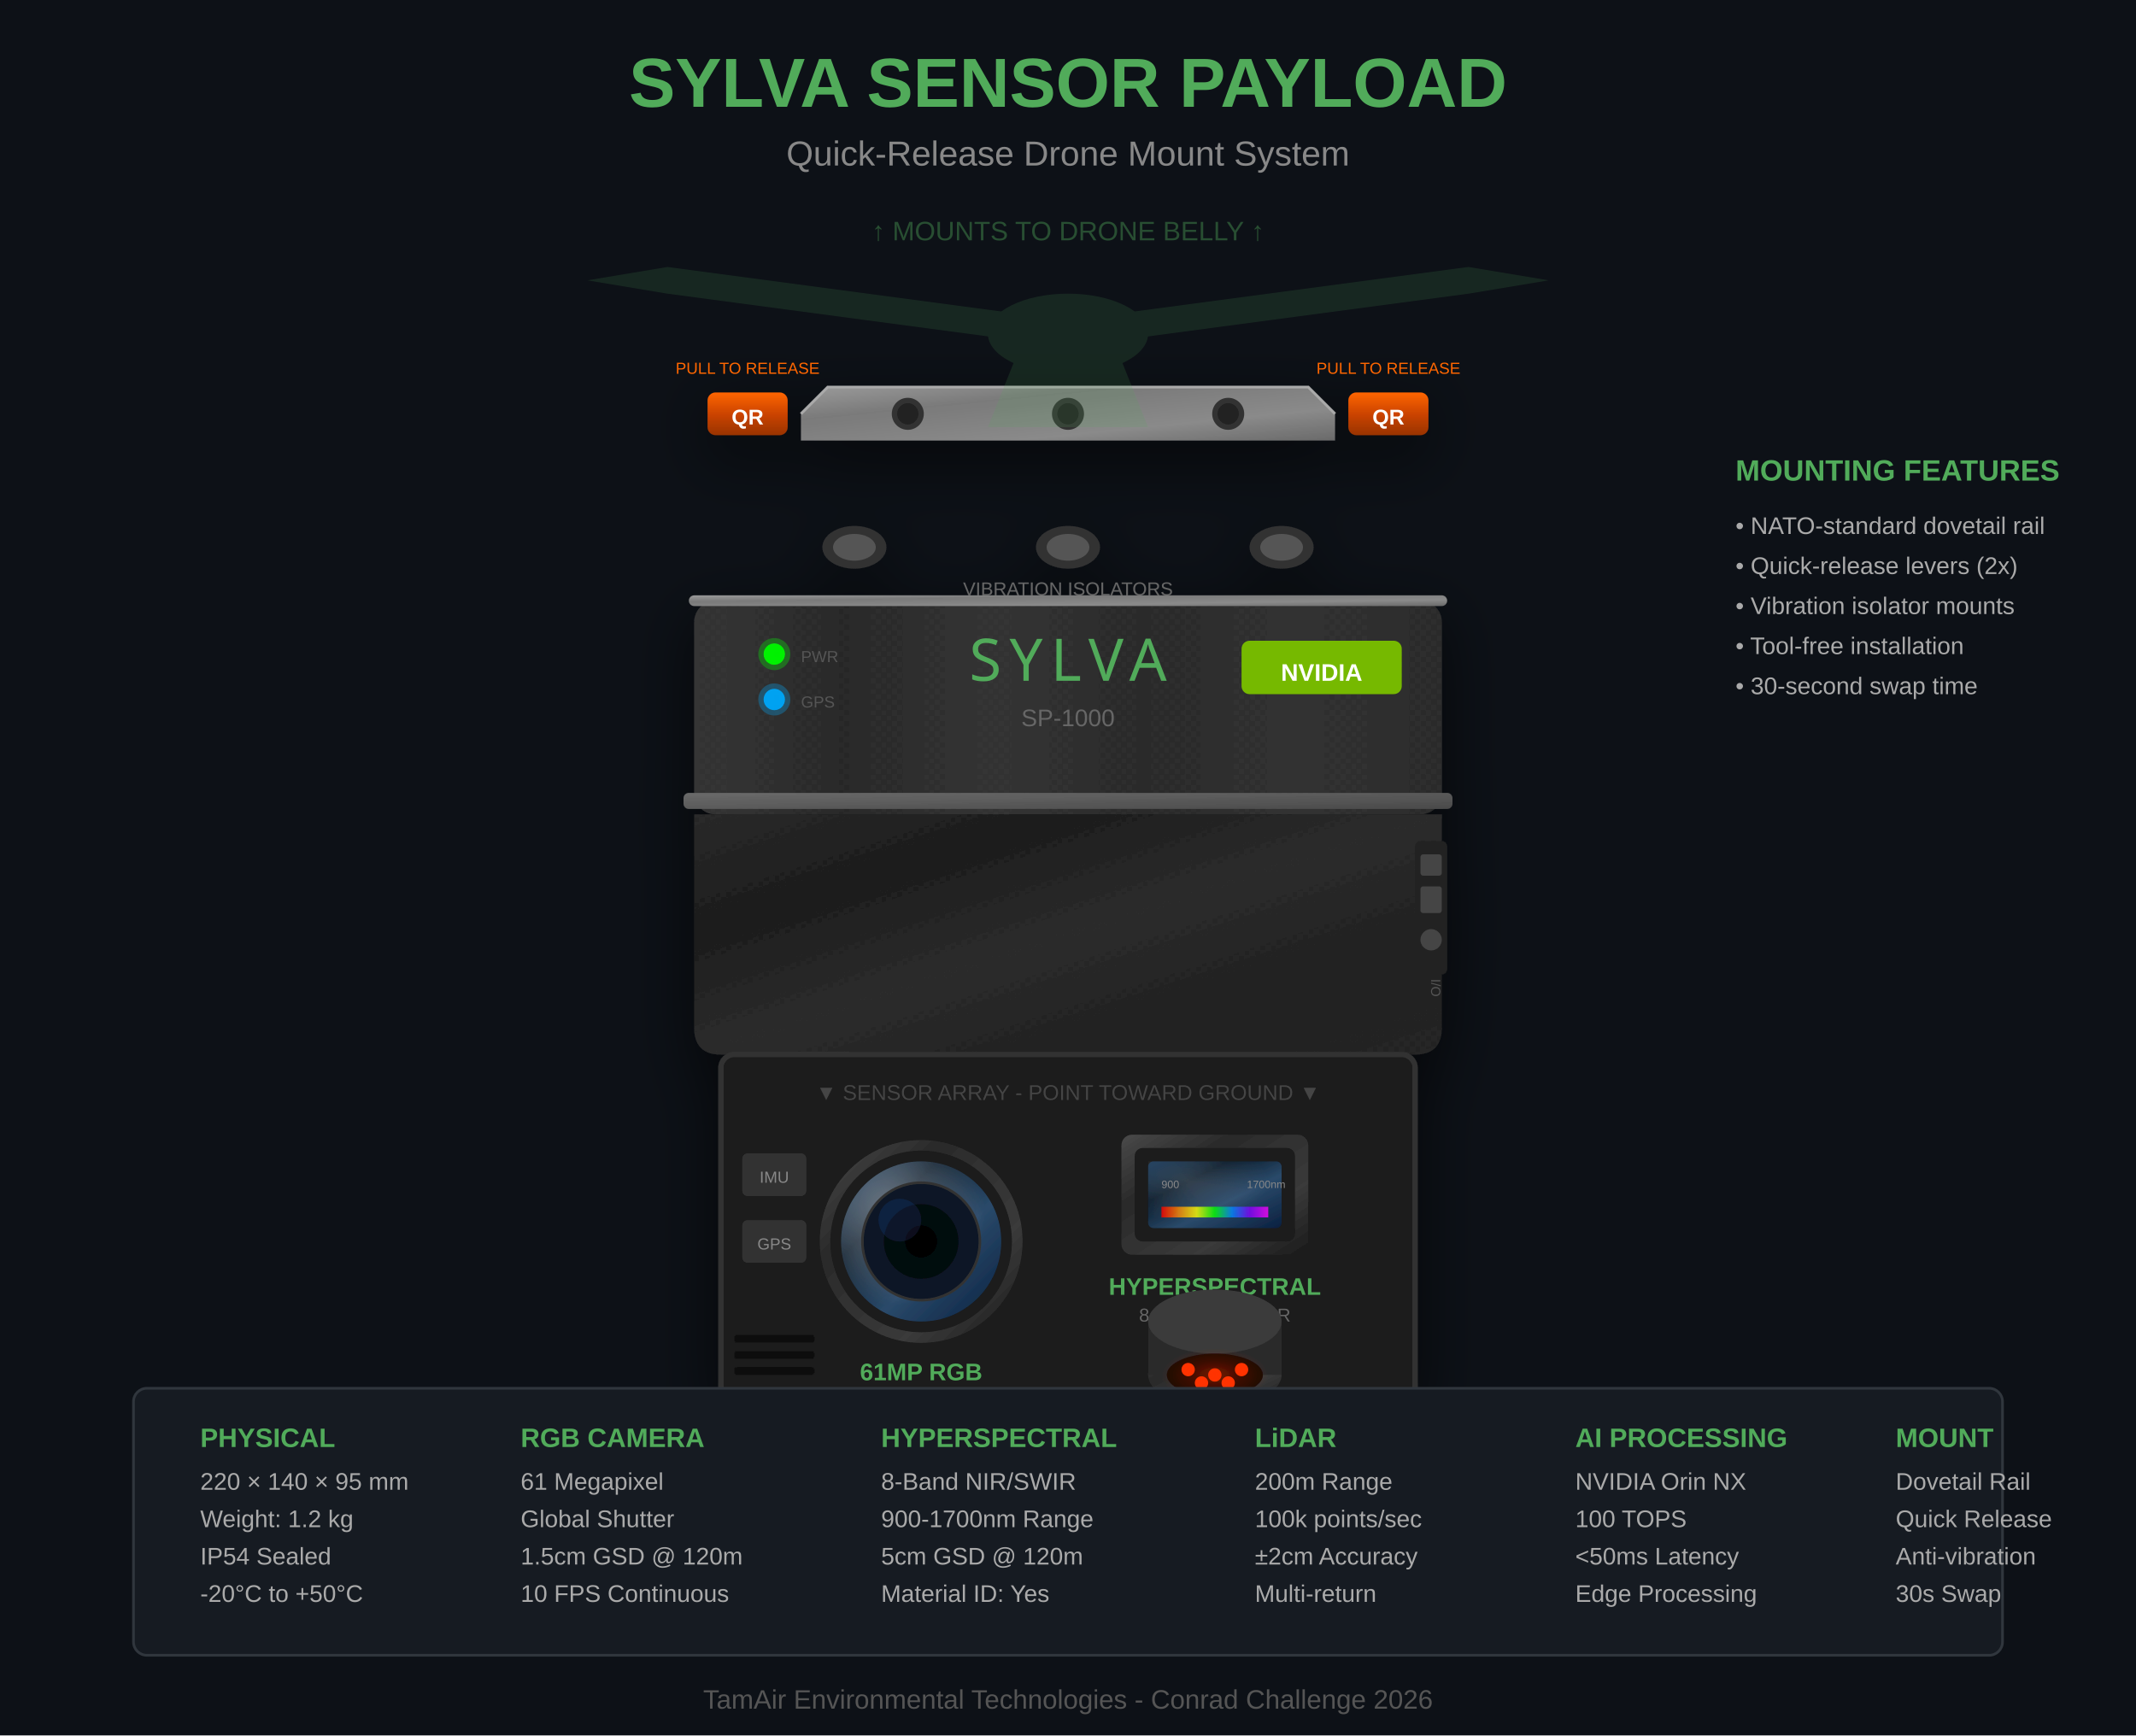
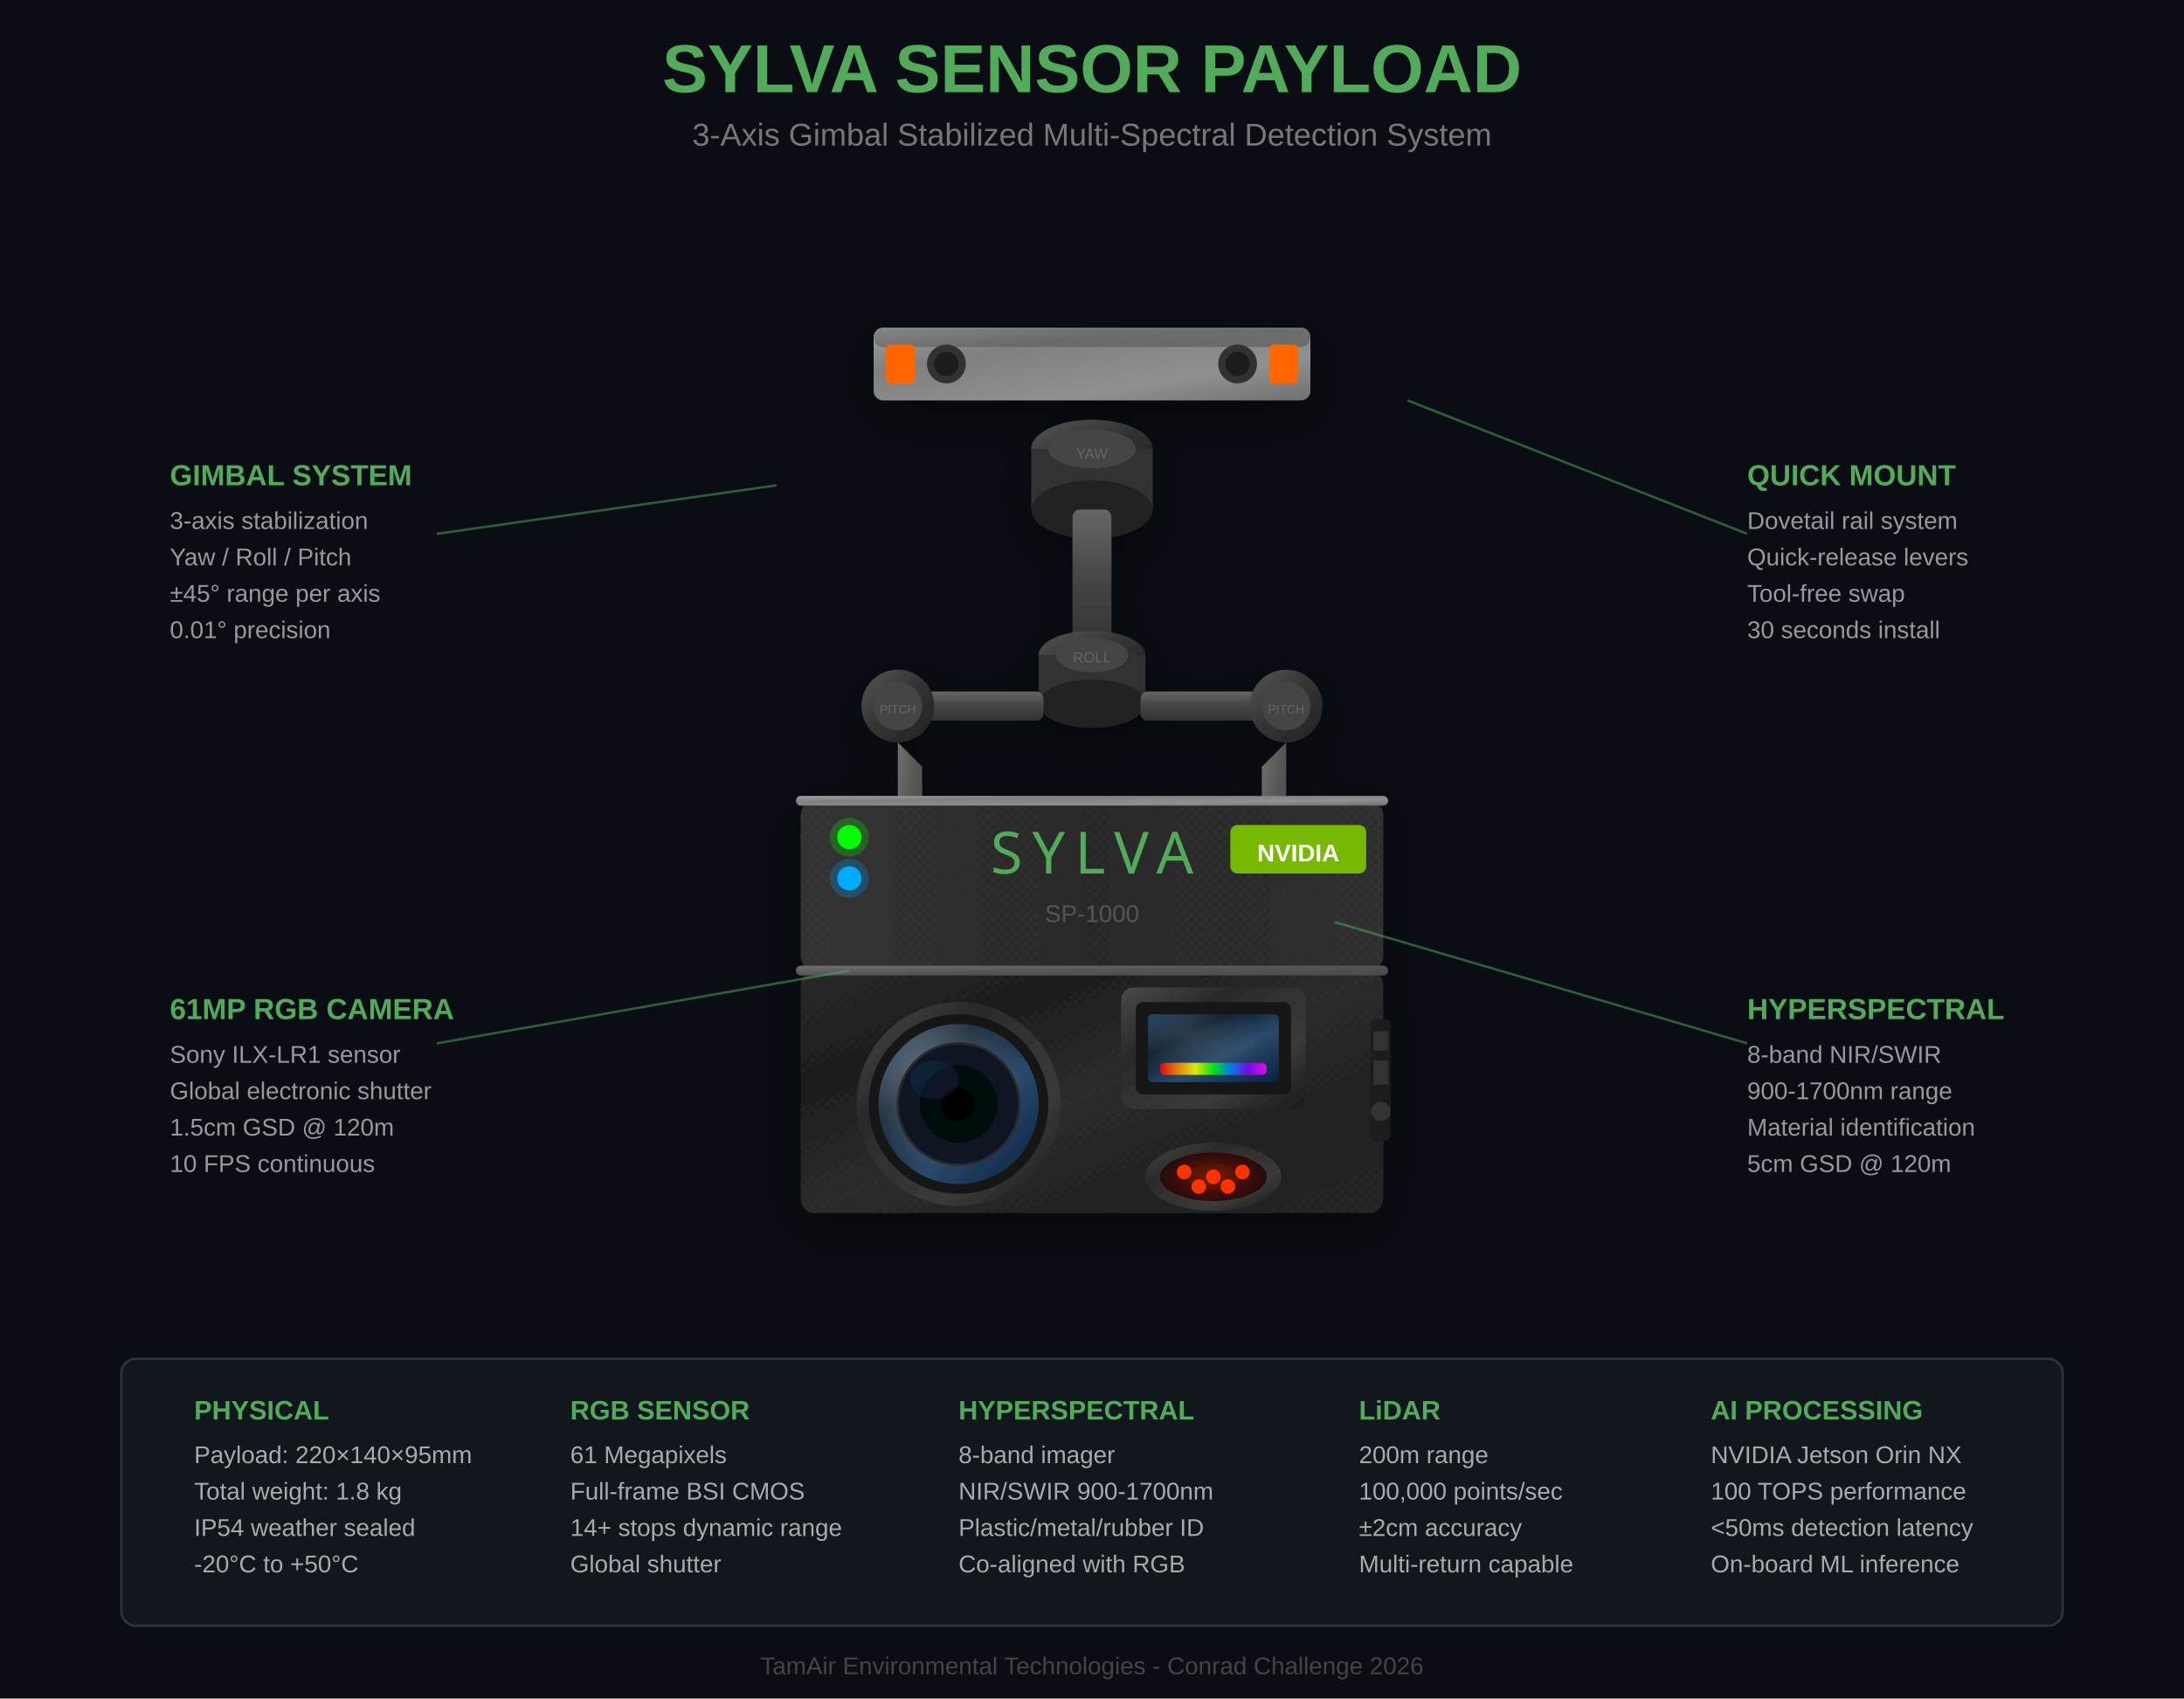
- <svg xmlns="http://www.w3.org/2000/svg" viewBox="0 0 800 650">
+ <svg xmlns="http://www.w3.org/2000/svg" viewBox="0 0 900 700">
  <defs>
    <linearGradient id="carbonFiber" x1="0%" y1="0%" x2="100%" y2="100%">
      <stop offset="0%" style="stop-color:#2a2a2a" />
      <stop offset="25%" style="stop-color:#1a1a1a" />
      <stop offset="50%" style="stop-color:#2d2d2d" />
      <stop offset="75%" style="stop-color:#1f1f1f" />
      <stop offset="100%" style="stop-color:#252525" />
    </linearGradient>
-     <linearGradient id="carbonFiberTop" x1="0%" y1="0%" x2="100%" y2="0%">
-       <stop offset="0%" style="stop-color:#3a3a3a" />
-       <stop offset="20%" style="stop-color:#2a2a2a" />
-       <stop offset="40%" style="stop-color:#383838" />
-       <stop offset="60%" style="stop-color:#2c2c2c" />
-       <stop offset="80%" style="stop-color:#353535" />
-       <stop offset="100%" style="stop-color:#2e2e2e" />
-     </linearGradient>
-     <linearGradient id="aluminumMount" x1="0%" y1="0%" x2="100%" y2="100%">
-       <stop offset="0%" style="stop-color:#9a9a9a" />
-       <stop offset="30%" style="stop-color:#7a7a7a" />
-       <stop offset="70%" style="stop-color:#8a8a8a" />
-       <stop offset="100%" style="stop-color:#6a6a6a" />
+     <linearGradient id="carbonTop" x1="0%" y1="0%" x2="100%" y2="0%">
+       <stop offset="0%" style="stop-color:#383838" />
+       <stop offset="50%" style="stop-color:#2a2a2a" />
+       <stop offset="100%" style="stop-color:#333" />
+     </linearGradient>
+     <linearGradient id="aluminum" x1="0%" y1="0%" x2="100%" y2="100%">
+       <stop offset="0%" style="stop-color:#a0a0a0" />
+       <stop offset="30%" style="stop-color:#808080" />
+       <stop offset="70%" style="stop-color:#909090" />
+       <stop offset="100%" style="stop-color:#707070" />
    </linearGradient>
    <linearGradient id="aluminumDark" x1="0%" y1="0%" x2="100%" y2="100%">
-       <stop offset="0%" style="stop-color:#6a6a6a" />
-       <stop offset="50%" style="stop-color:#5a5a5a" />
+       <stop offset="0%" style="stop-color:#707070" />
+       <stop offset="50%" style="stop-color:#555" />
      <stop offset="100%" style="stop-color:#4a4a4a" />
+     </linearGradient>
+     <linearGradient id="gimbalArm" x1="0%" y1="0%" x2="0%" y2="100%">
+       <stop offset="0%" style="stop-color:#666" />
+       <stop offset="50%" style="stop-color:#444" />
+       <stop offset="100%" style="stop-color:#333" />
    </linearGradient>
    <linearGradient id="lensGlass" x1="0%" y1="0%" x2="100%" y2="100%">
      <stop offset="0%" style="stop-color:#1a3a5a" />
      <stop offset="30%" style="stop-color:#0a1a2a" />
      <stop offset="60%" style="stop-color:#2a4a6a" />
      <stop offset="100%" style="stop-color:#0a2040" />
    </linearGradient>
    <linearGradient id="lensRing" x1="0%" y1="0%" x2="100%" y2="100%">
      <stop offset="0%" style="stop-color:#4a4a4a" />
      <stop offset="30%" style="stop-color:#2a2a2a" />
      <stop offset="70%" style="stop-color:#3a3a3a" />
      <stop offset="100%" style="stop-color:#1a1a1a" />
    </linearGradient>
    <radialGradient id="lensReflection" cx="30%" cy="30%" r="60%">
-       <stop offset="0%" style="stop-color:#ffffff;stop-opacity:0.4" />
+       <stop offset="0%" style="stop-color:#ffffff;stop-opacity:0.35" />
      <stop offset="100%" style="stop-color:#ffffff;stop-opacity:0" />
    </radialGradient>
    <linearGradient id="spectralBand" x1="0%" y1="0%" x2="100%" y2="0%">
      <stop offset="0%" style="stop-color:#ff0000" />
      <stop offset="16%" style="stop-color:#ff8800" />
      <stop offset="33%" style="stop-color:#ffff00" />
      <stop offset="50%" style="stop-color:#00ff00" />
      <stop offset="66%" style="stop-color:#0088ff" />
      <stop offset="83%" style="stop-color:#8800ff" />
      <stop offset="100%" style="stop-color:#ff00ff" />
    </linearGradient>
-     <linearGradient id="quickRelease" x1="0%" y1="0%" x2="0%" y2="100%">
-       <stop offset="0%" style="stop-color:#ff6600" />
-       <stop offset="50%" style="stop-color:#cc4400" />
-       <stop offset="100%" style="stop-color:#993300" />
-     </linearGradient>
-     <filter id="dropShadow" x="-20%" y="-20%" width="140%" height="140%">
-       <feDropShadow dx="0" dy="8" stdDeviation="12" flood-color="#000" flood-opacity="0.6" />
+     <radialGradient id="lidarGlow" cx="50%" cy="50%" r="50%">
+       <stop offset="0%" style="stop-color:#ff3300;stop-opacity:0.9" />
+       <stop offset="50%" style="stop-color:#ff3300;stop-opacity:0.4" />
+       <stop offset="100%" style="stop-color:#ff3300;stop-opacity:0" />
+     </radialGradient>
+     <linearGradient id="motorHousing" x1="0%" y1="0%" x2="100%" y2="100%">
+       <stop offset="0%" style="stop-color:#555" />
+       <stop offset="50%" style="stop-color:#333" />
+       <stop offset="100%" style="stop-color:#222" />
+     </linearGradient>
+     <filter id="shadow" x="-30%" y="-30%" width="160%" height="160%">
+       <feDropShadow dx="0" dy="6" stdDeviation="10" flood-color="#000" flood-opacity="0.5" />
    </filter>
    <pattern id="carbonPattern" patternUnits="userSpaceOnUse" width="4" height="4">
      <rect width="4" height="4" fill="#252525" />
-       <rect width="2" height="2" fill="#2a2a2a" />
-       <rect x="2" y="2" width="2" height="2" fill="#2a2a2a" />
+       <rect width="2" height="2" fill="#2d2d2d" />
+       <rect x="2" y="2" width="2" height="2" fill="#2d2d2d" />
    </pattern>
-     <radialGradient id="lidarGlow" cx="50%" cy="50%" r="50%">
-       <stop offset="0%" style="stop-color:#ff3300;stop-opacity:0.8" />
-       <stop offset="50%" style="stop-color:#ff3300;stop-opacity:0.3" />
-       <stop offset="100%" style="stop-color:#ff3300;stop-opacity:0" />
-     </radialGradient>
-     <linearGradient id="dovetailGrad" x1="0%" y1="0%" x2="0%" y2="100%">
-       <stop offset="0%" style="stop-color:#888" />
-       <stop offset="40%" style="stop-color:#666" />
-       <stop offset="100%" style="stop-color:#444" />
-     </linearGradient>
  </defs>
-   <rect width="800" height="650" fill="#0d1117" />
-   <text x="400" y="40" text-anchor="middle" fill="#51ab5a" font-family="Arial Black, Arial" font-size="26" font-weight="bold">SYLVA SENSOR PAYLOAD</text>
-   <text x="400" y="62" text-anchor="middle" fill="#888" font-family="Arial" font-size="13">Quick-Release Drone Mount System</text>
-   <g filter="url(#dropShadow)" transform="translate(400, 300)">
-     <g transform="translate(0, -120)">
-       <path d="M-100,-25 L-90,-35 L90,-35 L100,-25 L100,-15 L-100,-15 Z" fill="url(#aluminumMount)" />
-       <path d="M-100,-25 L-90,-35 L90,-35 L100,-25" stroke="#aaa" stroke-width="1" fill="none" />
-       <circle cx="-60" cy="-25" r="6" fill="#333" />
-       <circle cx="-60" cy="-25" r="4" fill="#222" />
-       <circle cx="0" cy="-25" r="6" fill="#333" />
-       <circle cx="0" cy="-25" r="4" fill="#222" />
-       <circle cx="60" cy="-25" r="6" fill="#333" />
-       <circle cx="60" cy="-25" r="4" fill="#222" />
-       <g transform="translate(-120, -25)">
-         <rect x="-15" y="-8" width="30" height="16" rx="3" fill="url(#quickRelease)" />
-         <text x="0" y="4" text-anchor="middle" fill="#fff" font-family="Arial" font-size="8" font-weight="bold">QR</text>
-       </g>
-       <g transform="translate(120, -25)">
-         <rect x="-15" y="-8" width="30" height="16" rx="3" fill="url(#quickRelease)" />
-         <text x="0" y="4" text-anchor="middle" fill="#fff" font-family="Arial" font-size="8" font-weight="bold">QR</text>
-       </g>
-       <text x="-120" y="-40" text-anchor="middle" fill="#ff6600" font-family="Arial" font-size="6">PULL TO RELEASE</text>
-       <text x="120" y="-40" text-anchor="middle" fill="#ff6600" font-family="Arial" font-size="6">PULL TO RELEASE</text>
-     </g>
-     <g transform="translate(0, -95)">
-       <ellipse cx="-80" cy="0" rx="12" ry="8" fill="#333" />
-       <ellipse cx="-80" cy="0" rx="8" ry="5" fill="#555" />
-       <ellipse cx="80" cy="0" rx="12" ry="8" fill="#333" />
-       <ellipse cx="80" cy="0" rx="8" ry="5" fill="#555" />
-       <ellipse cx="0" cy="0" rx="12" ry="8" fill="#333" />
-       <ellipse cx="0" cy="0" rx="8" ry="5" fill="#555" />
-       <text x="0" y="18" text-anchor="middle" fill="#666" font-family="Arial" font-size="7">VIBRATION ISOLATORS</text>
-     </g>
-     <rect x="-140" y="-75" width="280" height="80" rx="8" fill="url(#carbonFiberTop)" />
-     <rect x="-140" y="-75" width="280" height="80" rx="8" fill="url(#carbonPattern)" opacity="0.3" />
-     <path d="M-140,5 L-140,85 Q-140,95 -130,95 L130,95 Q140,95 140,85 L140,5" fill="url(#carbonFiber)" />
-     <path d="M-140,5 L-140,85 Q-140,95 -130,95 L130,95 Q140,95 140,85 L140,5" fill="url(#carbonPattern)" opacity="0.2" />
-     <rect x="-142" y="-77" width="284" height="4" rx="2" fill="url(#aluminumMount)" />
-     <rect x="-144" y="-3" width="288" height="6" rx="2" fill="url(#aluminumDark)" />
-     <text x="0" y="-45" text-anchor="middle" fill="#51ab5a" font-family="Arial Black" font-size="22" letter-spacing="3">SYLVA</text>
-     <text x="0" y="-28" text-anchor="middle" fill="#666" font-family="Arial" font-size="9">SP-1000</text>
-     <g transform="translate(-110, -55)">
-       <circle cx="0" cy="0" r="4" fill="#00ff00" opacity="0.9" />
-       <circle cx="0" cy="0" r="6" fill="#00ff00" opacity="0.3" />
-       <text x="10" y="3" fill="#555" font-family="Arial" font-size="6">PWR</text>
-     </g>
-     <g transform="translate(-110, -38)">
-       <circle cx="0" cy="0" r="4" fill="#00aaff" opacity="0.9" />
-       <circle cx="0" cy="0" r="6" fill="#00aaff" opacity="0.3" />
-       <text x="10" y="3" fill="#555" font-family="Arial" font-size="6">GPS</text>
-     </g>
-     <g transform="translate(95, -50)">
-       <rect x="-30" y="-10" width="60" height="20" rx="3" fill="#76b900" />
-       <text x="0" y="5" text-anchor="middle" fill="#fff" font-family="Arial" font-size="9" font-weight="bold">NVIDIA</text>
-     </g>
-     <g transform="translate(130, 40)">
-       <rect x="0" y="-25" width="12" height="50" rx="2" fill="#222" />
-       <rect x="2" y="-20" width="8" height="8" rx="1" fill="#444" />
-       <rect x="2" y="-8" width="8" height="10" rx="1" fill="#444" />
-       <circle cx="6" cy="12" r="4" fill="#444" />
-       <text x="6" y="30" text-anchor="middle" fill="#555" font-family="Arial" font-size="5" transform="rotate(90, 6, 30)">I/O</text>
-     </g>
-     <rect x="-130" y="95" width="260" height="130" rx="5" fill="#1a1a1a" stroke="#333" stroke-width="2" />
-     <text x="0" y="112" text-anchor="middle" fill="#444" font-family="Arial" font-size="8">▼ SENSOR ARRAY - POINT TOWARD GROUND ▼</text>
-     <g transform="translate(-55, 165)">
-       <circle cx="0" cy="0" r="38" fill="url(#lensRing)" />
-       <circle cx="0" cy="0" r="34" fill="#1a1a1a" />
-       <circle cx="0" cy="0" r="30" fill="url(#lensGlass)" />
-       <circle cx="0" cy="0" r="30" fill="url(#lensReflection)" />
-       <circle cx="0" cy="0" r="22" fill="#0a1525" stroke="#333" stroke-width="1" />
-       <circle cx="0" cy="0" r="14" fill="#050a10" />
-       <circle cx="0" cy="0" r="6" fill="#000" />
-       <circle cx="-8" cy="-8" r="8" fill="#4080ff" opacity="0.12" />
-       <text x="0" y="52" text-anchor="middle" fill="#51ab5a" font-family="Arial" font-size="9" font-weight="bold">61MP RGB</text>
-       <text x="0" y="62" text-anchor="middle" fill="#666" font-family="Arial" font-size="7">Global Shutter</text>
-     </g>
-     <g transform="translate(55, 150)">
-       <rect x="-35" y="-25" width="70" height="45" rx="4" fill="url(#lensRing)" />
-       <rect x="-30" y="-20" width="60" height="35" rx="3" fill="#1a1a1a" />
-       <rect x="-25" y="-15" width="50" height="25" rx="2" fill="url(#lensGlass)" />
-       <rect x="-25" y="-15" width="50" height="25" fill="url(#lensReflection)" opacity="0.4" />
-       <rect x="-20" y="2" width="40" height="4" fill="url(#spectralBand)" opacity="0.8" />
-       <g fill="#888" font-family="Arial" font-size="4">
-         <text x="-20" y="-5">900</text>
-         <text x="12" y="-5">1700nm</text>
-       </g>
-       <text x="0" y="35" text-anchor="middle" fill="#51ab5a" font-family="Arial" font-size="9" font-weight="bold">HYPERSPECTRAL</text>
-       <text x="0" y="45" text-anchor="middle" fill="#666" font-family="Arial" font-size="7">8-Band NIR/SWIR</text>
-     </g>
-     <g transform="translate(55, 215)">
-       <ellipse cx="0" cy="0" rx="25" ry="12" fill="url(#lensRing)" />
-       <rect x="-25" y="-20" width="50" height="20" fill="#2a2a2a" />
-       <ellipse cx="0" cy="-20" rx="25" ry="12" fill="#3a3a3a" />
-       <ellipse cx="0" cy="0" rx="18" ry="8" fill="#1a0505" />
-       <circle cx="-10" cy="-2" r="2.5" fill="#ff3300" />
-       <circle cx="0" cy="0" r="2.5" fill="#ff3300" />
-       <circle cx="10" cy="-2" r="2.5" fill="#ff3300" />
-       <circle cx="-5" cy="3" r="2.5" fill="#ff3300" />
-       <circle cx="5" cy="3" r="2.5" fill="#ff3300" />
-       <ellipse cx="0" cy="0" rx="20" ry="10" fill="url(#lidarGlow)" opacity="0.5" />
-       <text x="0" y="22" text-anchor="middle" fill="#51ab5a" font-family="Arial" font-size="9" font-weight="bold">LiDAR</text>
-       <text x="0" y="32" text-anchor="middle" fill="#666" font-family="Arial" font-size="7">200m Range</text>
-     </g>
-     <g transform="translate(-110, 140)">
-       <rect x="-12" y="-8" width="24" height="16" rx="2" fill="#333" />
-       <text x="0" y="3" text-anchor="middle" fill="#888" font-family="Arial" font-size="6">IMU</text>
-     </g>
-     <g transform="translate(-110, 165)">
-       <rect x="-12" y="-8" width="24" height="16" rx="2" fill="#333" />
-       <text x="0" y="3" text-anchor="middle" fill="#888" font-family="Arial" font-size="6">GPS</text>
-     </g>
-     <g transform="translate(-110, 200)">
-       <rect x="-15" y="0" width="30" height="3" rx="1" fill="#111" />
-       <rect x="-15" y="6" width="30" height="3" rx="1" fill="#111" />
-       <rect x="-15" y="12" width="30" height="3" rx="1" fill="#111" />
-     </g>
-   </g>
-   <g transform="translate(400, 120)" opacity="0.15">
-     <path d="M0,0 L-150,-20 L-180,-15 L-150,-10 L0,10 L150,-10 L180,-15 L150,-20 Z" fill="#51ab5a" />
-     <ellipse cx="0" cy="5" rx="30" ry="15" fill="#51ab5a" />
-     <path d="M-20,15 L-30,40 L30,40 L20,15" fill="#51ab5a" />
-   </g>
-   <text x="400" y="90" text-anchor="middle" fill="#51ab5a" font-family="Arial" font-size="10" opacity="0.4">↑ MOUNTS TO DRONE BELLY ↑</text>
-   <g transform="translate(650, 180)">
-     <text fill="#51ab5a" font-family="Arial" font-size="11" font-weight="bold">MOUNTING FEATURES</text>
-     <text y="20" fill="#aaa" font-family="Arial" font-size="9">• NATO-standard dovetail rail</text>
-     <text y="35" fill="#aaa" font-family="Arial" font-size="9">• Quick-release levers (2x)</text>
-     <text y="50" fill="#aaa" font-family="Arial" font-size="9">• Vibration isolator mounts</text>
-     <text y="65" fill="#aaa" font-family="Arial" font-size="9">• Tool-free installation</text>
-     <text y="80" fill="#aaa" font-family="Arial" font-size="9">• 30-second swap time</text>
-   </g>
-   <g transform="translate(50, 520)">
-     <rect x="0" y="0" width="700" height="100" rx="5" fill="#161b22" stroke="#30363d" stroke-width="1" />
-     <g transform="translate(25, 22)">
-       <text fill="#51ab5a" font-family="Arial" font-size="10" font-weight="bold">PHYSICAL</text>
-       <text y="16" fill="#aaa" font-family="Arial" font-size="9">220 × 140 × 95 mm</text>
-       <text y="30" fill="#aaa" font-family="Arial" font-size="9">Weight: 1.2 kg</text>
-       <text y="44" fill="#aaa" font-family="Arial" font-size="9">IP54 Sealed</text>
-       <text y="58" fill="#aaa" font-family="Arial" font-size="9">-20°C to +50°C</text>
-     </g>
-     <g transform="translate(145, 22)">
-       <text fill="#51ab5a" font-family="Arial" font-size="10" font-weight="bold">RGB CAMERA</text>
-       <text y="16" fill="#aaa" font-family="Arial" font-size="9">61 Megapixel</text>
-       <text y="30" fill="#aaa" font-family="Arial" font-size="9">Global Shutter</text>
-       <text y="44" fill="#aaa" font-family="Arial" font-size="9">1.5cm GSD @ 120m</text>
-       <text y="58" fill="#aaa" font-family="Arial" font-size="9">10 FPS Continuous</text>
-     </g>
-     <g transform="translate(280, 22)">
-       <text fill="#51ab5a" font-family="Arial" font-size="10" font-weight="bold">HYPERSPECTRAL</text>
-       <text y="16" fill="#aaa" font-family="Arial" font-size="9">8-Band NIR/SWIR</text>
-       <text y="30" fill="#aaa" font-family="Arial" font-size="9">900-1700nm Range</text>
-       <text y="44" fill="#aaa" font-family="Arial" font-size="9">5cm GSD @ 120m</text>
-       <text y="58" fill="#aaa" font-family="Arial" font-size="9">Material ID: Yes</text>
-     </g>
-     <g transform="translate(420, 22)">
-       <text fill="#51ab5a" font-family="Arial" font-size="10" font-weight="bold">LiDAR</text>
-       <text y="16" fill="#aaa" font-family="Arial" font-size="9">200m Range</text>
-       <text y="30" fill="#aaa" font-family="Arial" font-size="9">100k points/sec</text>
-       <text y="44" fill="#aaa" font-family="Arial" font-size="9">±2cm Accuracy</text>
-       <text y="58" fill="#aaa" font-family="Arial" font-size="9">Multi-return</text>
-     </g>
-     <g transform="translate(540, 22)">
-       <text fill="#51ab5a" font-family="Arial" font-size="10" font-weight="bold">AI PROCESSING</text>
-       <text y="16" fill="#aaa" font-family="Arial" font-size="9">NVIDIA Orin NX</text>
-       <text y="30" fill="#aaa" font-family="Arial" font-size="9">100 TOPS</text>
-       <text y="44" fill="#aaa" font-family="Arial" font-size="9">&lt;50ms Latency</text>
-       <text y="58" fill="#aaa" font-family="Arial" font-size="9">Edge Processing</text>
-     </g>
-     <g transform="translate(660, 22)">
-       <text fill="#51ab5a" font-family="Arial" font-size="10" font-weight="bold">MOUNT</text>
-       <text y="16" fill="#aaa" font-family="Arial" font-size="9">Dovetail Rail</text>
-       <text y="30" fill="#aaa" font-family="Arial" font-size="9">Quick Release</text>
-       <text y="44" fill="#aaa" font-family="Arial" font-size="9">Anti-vibration</text>
-       <text y="58" fill="#aaa" font-family="Arial" font-size="9">30s Swap</text>
-     </g>
-   </g>
-   <text x="400" y="640" text-anchor="middle" fill="#555" font-family="Arial" font-size="10">TamAir Environmental Technologies - Conrad Challenge 2026</text>
+   <rect width="900" height="700" fill="#0a0e14" />
+   <text x="450" y="38" text-anchor="middle" fill="#51ab5a" font-family="Arial Black, Arial" font-size="28" font-weight="bold">SYLVA SENSOR PAYLOAD</text>
+   <text x="450" y="60" text-anchor="middle" fill="#777" font-family="Arial" font-size="13">3-Axis Gimbal Stabilized Multi-Spectral Detection System</text>
+   <g transform="translate(450, 330)" filter="url(#shadow)">
+     <g transform="translate(0, -180)">
+       <rect x="-90" y="-15" width="180" height="30" rx="4" fill="url(#aluminum)" />
+       <rect x="-90" y="-15" width="180" height="8" rx="4" fill="url(#aluminumDark)" opacity="0.5" />
+       <circle cx="-60" cy="0" r="8" fill="#333" />
+       <circle cx="-60" cy="0" r="5" fill="#1a1a1a" />
+       <circle cx="60" cy="0" r="8" fill="#333" />
+       <circle cx="60" cy="0" r="5" fill="#1a1a1a" />
+       <rect x="-85" y="-8" width="12" height="16" rx="2" fill="#ff6600" />
+       <rect x="73" y="-8" width="12" height="16" rx="2" fill="#ff6600" />
+     </g>
+     <g transform="translate(0, -145)">
+       <ellipse cx="0" cy="0" rx="25" ry="12" fill="url(#motorHousing)" />
+       <rect x="-25" y="0" width="50" height="25" fill="#333" />
+       <ellipse cx="0" cy="25" rx="25" ry="12" fill="#222" />
+       <ellipse cx="0" cy="0" rx="18" ry="8" fill="#444" />
+       <text x="0" y="4" text-anchor="middle" fill="#666" font-family="Arial" font-size="6">YAW</text>
+     </g>
+     <rect x="-8" y="-120" width="16" height="60" rx="3" fill="url(#gimbalArm)" />
+     <g transform="translate(0, -60)">
+       <ellipse cx="0" cy="0" rx="22" ry="10" fill="url(#motorHousing)" />
+       <rect x="-22" y="0" width="44" height="20" fill="#333" />
+       <ellipse cx="0" cy="20" rx="22" ry="10" fill="#222" />
+       <ellipse cx="0" cy="0" rx="15" ry="7" fill="#444" />
+       <text x="0" y="3" text-anchor="middle" fill="#666" font-family="Arial" font-size="6">ROLL</text>
+     </g>
+     <rect x="-80" y="-45" width="60" height="12" rx="3" fill="url(#gimbalArm)" />
+     <rect x="20" y="-45" width="60" height="12" rx="3" fill="url(#gimbalArm)" />
+     <g transform="translate(-80, -39)">
+       <circle cx="0" cy="0" r="15" fill="url(#motorHousing)" />
+       <circle cx="0" cy="0" r="10" fill="#444" />
+       <text x="0" y="3" text-anchor="middle" fill="#666" font-family="Arial" font-size="5">PITCH</text>
+     </g>
+     <g transform="translate(80, -39)">
+       <circle cx="0" cy="0" r="15" fill="url(#motorHousing)" />
+       <circle cx="0" cy="0" r="10" fill="#444" />
+       <text x="0" y="3" text-anchor="middle" fill="#666" font-family="Arial" font-size="5">PITCH</text>
+     </g>
+     <path d="M-80,-24 L-80,30 L-70,40 L-70,-14 Z" fill="url(#aluminumDark)" />
+     <path d="M80,-24 L80,30 L70,40 L70,-14 Z" fill="url(#aluminumDark)" />
+     <g transform="translate(0, 50)">
+       <rect x="-120" y="-50" width="240" height="70" rx="6" fill="url(#carbonTop)" />
+       <rect x="-120" y="-50" width="240" height="70" rx="6" fill="url(#carbonPattern)" opacity="0.3" />
+       <rect x="-120" y="20" width="240" height="100" rx="6" fill="url(#carbonFiber)" />
+       <rect x="-120" y="20" width="240" height="100" rx="6" fill="url(#carbonPattern)" opacity="0.2" />
+       <rect x="-122" y="-52" width="244" height="4" rx="2" fill="url(#aluminum)" />
+       <rect x="-122" y="18" width="244" height="4" rx="2" fill="url(#aluminumDark)" />
+       <text x="0" y="-20" text-anchor="middle" fill="#51ab5a" font-family="Arial Black" font-size="24" letter-spacing="4">SYLVA</text>
+       <text x="0" y="0" text-anchor="middle" fill="#555" font-family="Arial" font-size="10">SP-1000</text>
+       <g transform="translate(-100, -35)">
+         <circle cx="0" cy="0" r="5" fill="#00ff00" />
+         <circle cx="0" cy="0" r="8" fill="#00ff00" opacity="0.25" />
+       </g>
+       <g transform="translate(-100, -18)">
+         <circle cx="0" cy="0" r="5" fill="#00aaff" />
+         <circle cx="0" cy="0" r="8" fill="#00aaff" opacity="0.25" />
+       </g>
+       <g transform="translate(85, -30)">
+         <rect x="-28" y="-10" width="56" height="20" rx="3" fill="#76b900" />
+         <text x="0" y="5" text-anchor="middle" fill="#fff" font-family="Arial" font-size="10" font-weight="bold">NVIDIA</text>
+       </g>
+       <g transform="translate(-55, 75)">
+         <circle cx="0" cy="0" r="42" fill="url(#lensRing)" />
+         <circle cx="0" cy="0" r="37" fill="#151515" />
+         <circle cx="0" cy="0" r="33" fill="url(#lensGlass)" />
+         <circle cx="0" cy="0" r="33" fill="url(#lensReflection)" />
+         <circle cx="0" cy="0" r="25" fill="#0a1520" stroke="#2a2a2a" stroke-width="1" />
+         <circle cx="0" cy="0" r="16" fill="#050a0f" />
+         <circle cx="0" cy="0" r="7" fill="#000" />
+         <ellipse cx="-10" cy="-10" rx="10" ry="8" fill="#4488ff" opacity="0.1" />
+       </g>
+       <g transform="translate(50, 55)">
+         <rect x="-38" y="-28" width="76" height="50" rx="5" fill="url(#lensRing)" />
+         <rect x="-32" y="-22" width="64" height="38" rx="3" fill="#151515" />
+         <rect x="-27" y="-17" width="54" height="28" rx="2" fill="url(#lensGlass)" />
+         <rect x="-27" y="-17" width="54" height="28" fill="url(#lensReflection)" opacity="0.4" />
+         <rect x="-22" y="3" width="44" height="5" rx="2" fill="url(#spectralBand)" opacity="0.85" />
+       </g>
+       <g transform="translate(50, 105)">
+         <ellipse cx="0" cy="0" rx="28" ry="14" fill="url(#lensRing)" />
+         <ellipse cx="0" cy="0" rx="22" ry="10" fill="#1a0808" />
+         <circle cx="-12" cy="-2" r="3" fill="#ff3300" />
+         <circle cx="0" cy="0" r="3" fill="#ff3300" />
+         <circle cx="12" cy="-2" r="3" fill="#ff3300" />
+         <circle cx="-6" cy="4" r="3" fill="#ff3300" />
+         <circle cx="6" cy="4" r="3" fill="#ff3300" />
+         <ellipse cx="0" cy="0" rx="24" ry="12" fill="url(#lidarGlow)" opacity="0.5" />
+       </g>
+       <g transform="translate(115, 60)">
+         <rect x="0" y="-20" width="8" height="50" rx="2" fill="#1a1a1a" />
+         <rect x="1" y="-15" width="6" height="8" fill="#333" />
+         <rect x="1" y="-3" width="6" height="10" fill="#333" />
+         <circle cx="4" cy="18" r="4" fill="#333" />
+       </g>
+     </g>
+   </g>
+   <g transform="translate(70, 200)">
+     <text fill="#51ab5a" font-family="Arial" font-size="12" font-weight="bold">GIMBAL SYSTEM</text>
+     <text y="18" fill="#999" font-family="Arial" font-size="10">3-axis stabilization</text>
+     <text y="33" fill="#999" font-family="Arial" font-size="10">Yaw / Roll / Pitch</text>
+     <text y="48" fill="#999" font-family="Arial" font-size="10">±45° range per axis</text>
+     <text y="63" fill="#999" font-family="Arial" font-size="10">0.01° precision</text>
+   </g>
+   <g transform="translate(720, 200)">
+     <text fill="#51ab5a" font-family="Arial" font-size="12" font-weight="bold">QUICK MOUNT</text>
+     <text y="18" fill="#999" font-family="Arial" font-size="10">Dovetail rail system</text>
+     <text y="33" fill="#999" font-family="Arial" font-size="10">Quick-release levers</text>
+     <text y="48" fill="#999" font-family="Arial" font-size="10">Tool-free swap</text>
+     <text y="63" fill="#999" font-family="Arial" font-size="10">30 seconds install</text>
+   </g>
+   <g transform="translate(70, 420)">
+     <text fill="#51ab5a" font-family="Arial" font-size="12" font-weight="bold">61MP RGB CAMERA</text>
+     <text y="18" fill="#999" font-family="Arial" font-size="10">Sony ILX-LR1 sensor</text>
+     <text y="33" fill="#999" font-family="Arial" font-size="10">Global electronic shutter</text>
+     <text y="48" fill="#999" font-family="Arial" font-size="10">1.5cm GSD @ 120m</text>
+     <text y="63" fill="#999" font-family="Arial" font-size="10">10 FPS continuous</text>
+   </g>
+   <g transform="translate(720, 420)">
+     <text fill="#51ab5a" font-family="Arial" font-size="12" font-weight="bold">HYPERSPECTRAL</text>
+     <text y="18" fill="#999" font-family="Arial" font-size="10">8-band NIR/SWIR</text>
+     <text y="33" fill="#999" font-family="Arial" font-size="10">900-1700nm range</text>
+     <text y="48" fill="#999" font-family="Arial" font-size="10">Material identification</text>
+     <text y="63" fill="#999" font-family="Arial" font-size="10">5cm GSD @ 120m</text>
+   </g>
+   <g stroke="#51ab5a" stroke-width="1" fill="none" opacity="0.5">
+     <path d="M180,220 L320,200" />
+     <path d="M720,220 L580,165" />
+     <path d="M180,430 L350,400" />
+     <path d="M720,430 L550,380" />
+   </g>
+   <g transform="translate(50, 560)">
+     <rect x="0" y="0" width="800" height="110" rx="6" fill="#12171e" stroke="#2a3440" stroke-width="1" />
+     <g transform="translate(30, 25)">
+       <text fill="#51ab5a" font-family="Arial" font-size="11" font-weight="bold">PHYSICAL</text>
+       <text y="18" fill="#aaa" font-family="Arial" font-size="10">Payload: 220×140×95mm</text>
+       <text y="33" fill="#aaa" font-family="Arial" font-size="10">Total weight: 1.8 kg</text>
+       <text y="48" fill="#aaa" font-family="Arial" font-size="10">IP54 weather sealed</text>
+       <text y="63" fill="#aaa" font-family="Arial" font-size="10">-20°C to +50°C</text>
+     </g>
+     <g transform="translate(185, 25)">
+       <text fill="#51ab5a" font-family="Arial" font-size="11" font-weight="bold">RGB SENSOR</text>
+       <text y="18" fill="#aaa" font-family="Arial" font-size="10">61 Megapixels</text>
+       <text y="33" fill="#aaa" font-family="Arial" font-size="10">Full-frame BSI CMOS</text>
+       <text y="48" fill="#aaa" font-family="Arial" font-size="10">14+ stops dynamic range</text>
+       <text y="63" fill="#aaa" font-family="Arial" font-size="10">Global shutter</text>
+     </g>
+     <g transform="translate(345, 25)">
+       <text fill="#51ab5a" font-family="Arial" font-size="11" font-weight="bold">HYPERSPECTRAL</text>
+       <text y="18" fill="#aaa" font-family="Arial" font-size="10">8-band imager</text>
+       <text y="33" fill="#aaa" font-family="Arial" font-size="10">NIR/SWIR 900-1700nm</text>
+       <text y="48" fill="#aaa" font-family="Arial" font-size="10">Plastic/metal/rubber ID</text>
+       <text y="63" fill="#aaa" font-family="Arial" font-size="10">Co-aligned with RGB</text>
+     </g>
+     <g transform="translate(510, 25)">
+       <text fill="#51ab5a" font-family="Arial" font-size="11" font-weight="bold">LiDAR</text>
+       <text y="18" fill="#aaa" font-family="Arial" font-size="10">200m range</text>
+       <text y="33" fill="#aaa" font-family="Arial" font-size="10">100,000 points/sec</text>
+       <text y="48" fill="#aaa" font-family="Arial" font-size="10">±2cm accuracy</text>
+       <text y="63" fill="#aaa" font-family="Arial" font-size="10">Multi-return capable</text>
+     </g>
+     <g transform="translate(655, 25)">
+       <text fill="#51ab5a" font-family="Arial" font-size="11" font-weight="bold">AI PROCESSING</text>
+       <text y="18" fill="#aaa" font-family="Arial" font-size="10">NVIDIA Jetson Orin NX</text>
+       <text y="33" fill="#aaa" font-family="Arial" font-size="10">100 TOPS performance</text>
+       <text y="48" fill="#aaa" font-family="Arial" font-size="10">&lt;50ms detection latency</text>
+       <text y="63" fill="#aaa" font-family="Arial" font-size="10">On-board ML inference</text>
+     </g>
+   </g>
+   <text x="450" y="690" text-anchor="middle" fill="#444" font-family="Arial" font-size="10">TamAir Environmental Technologies - Conrad Challenge 2026</text>
</svg>
